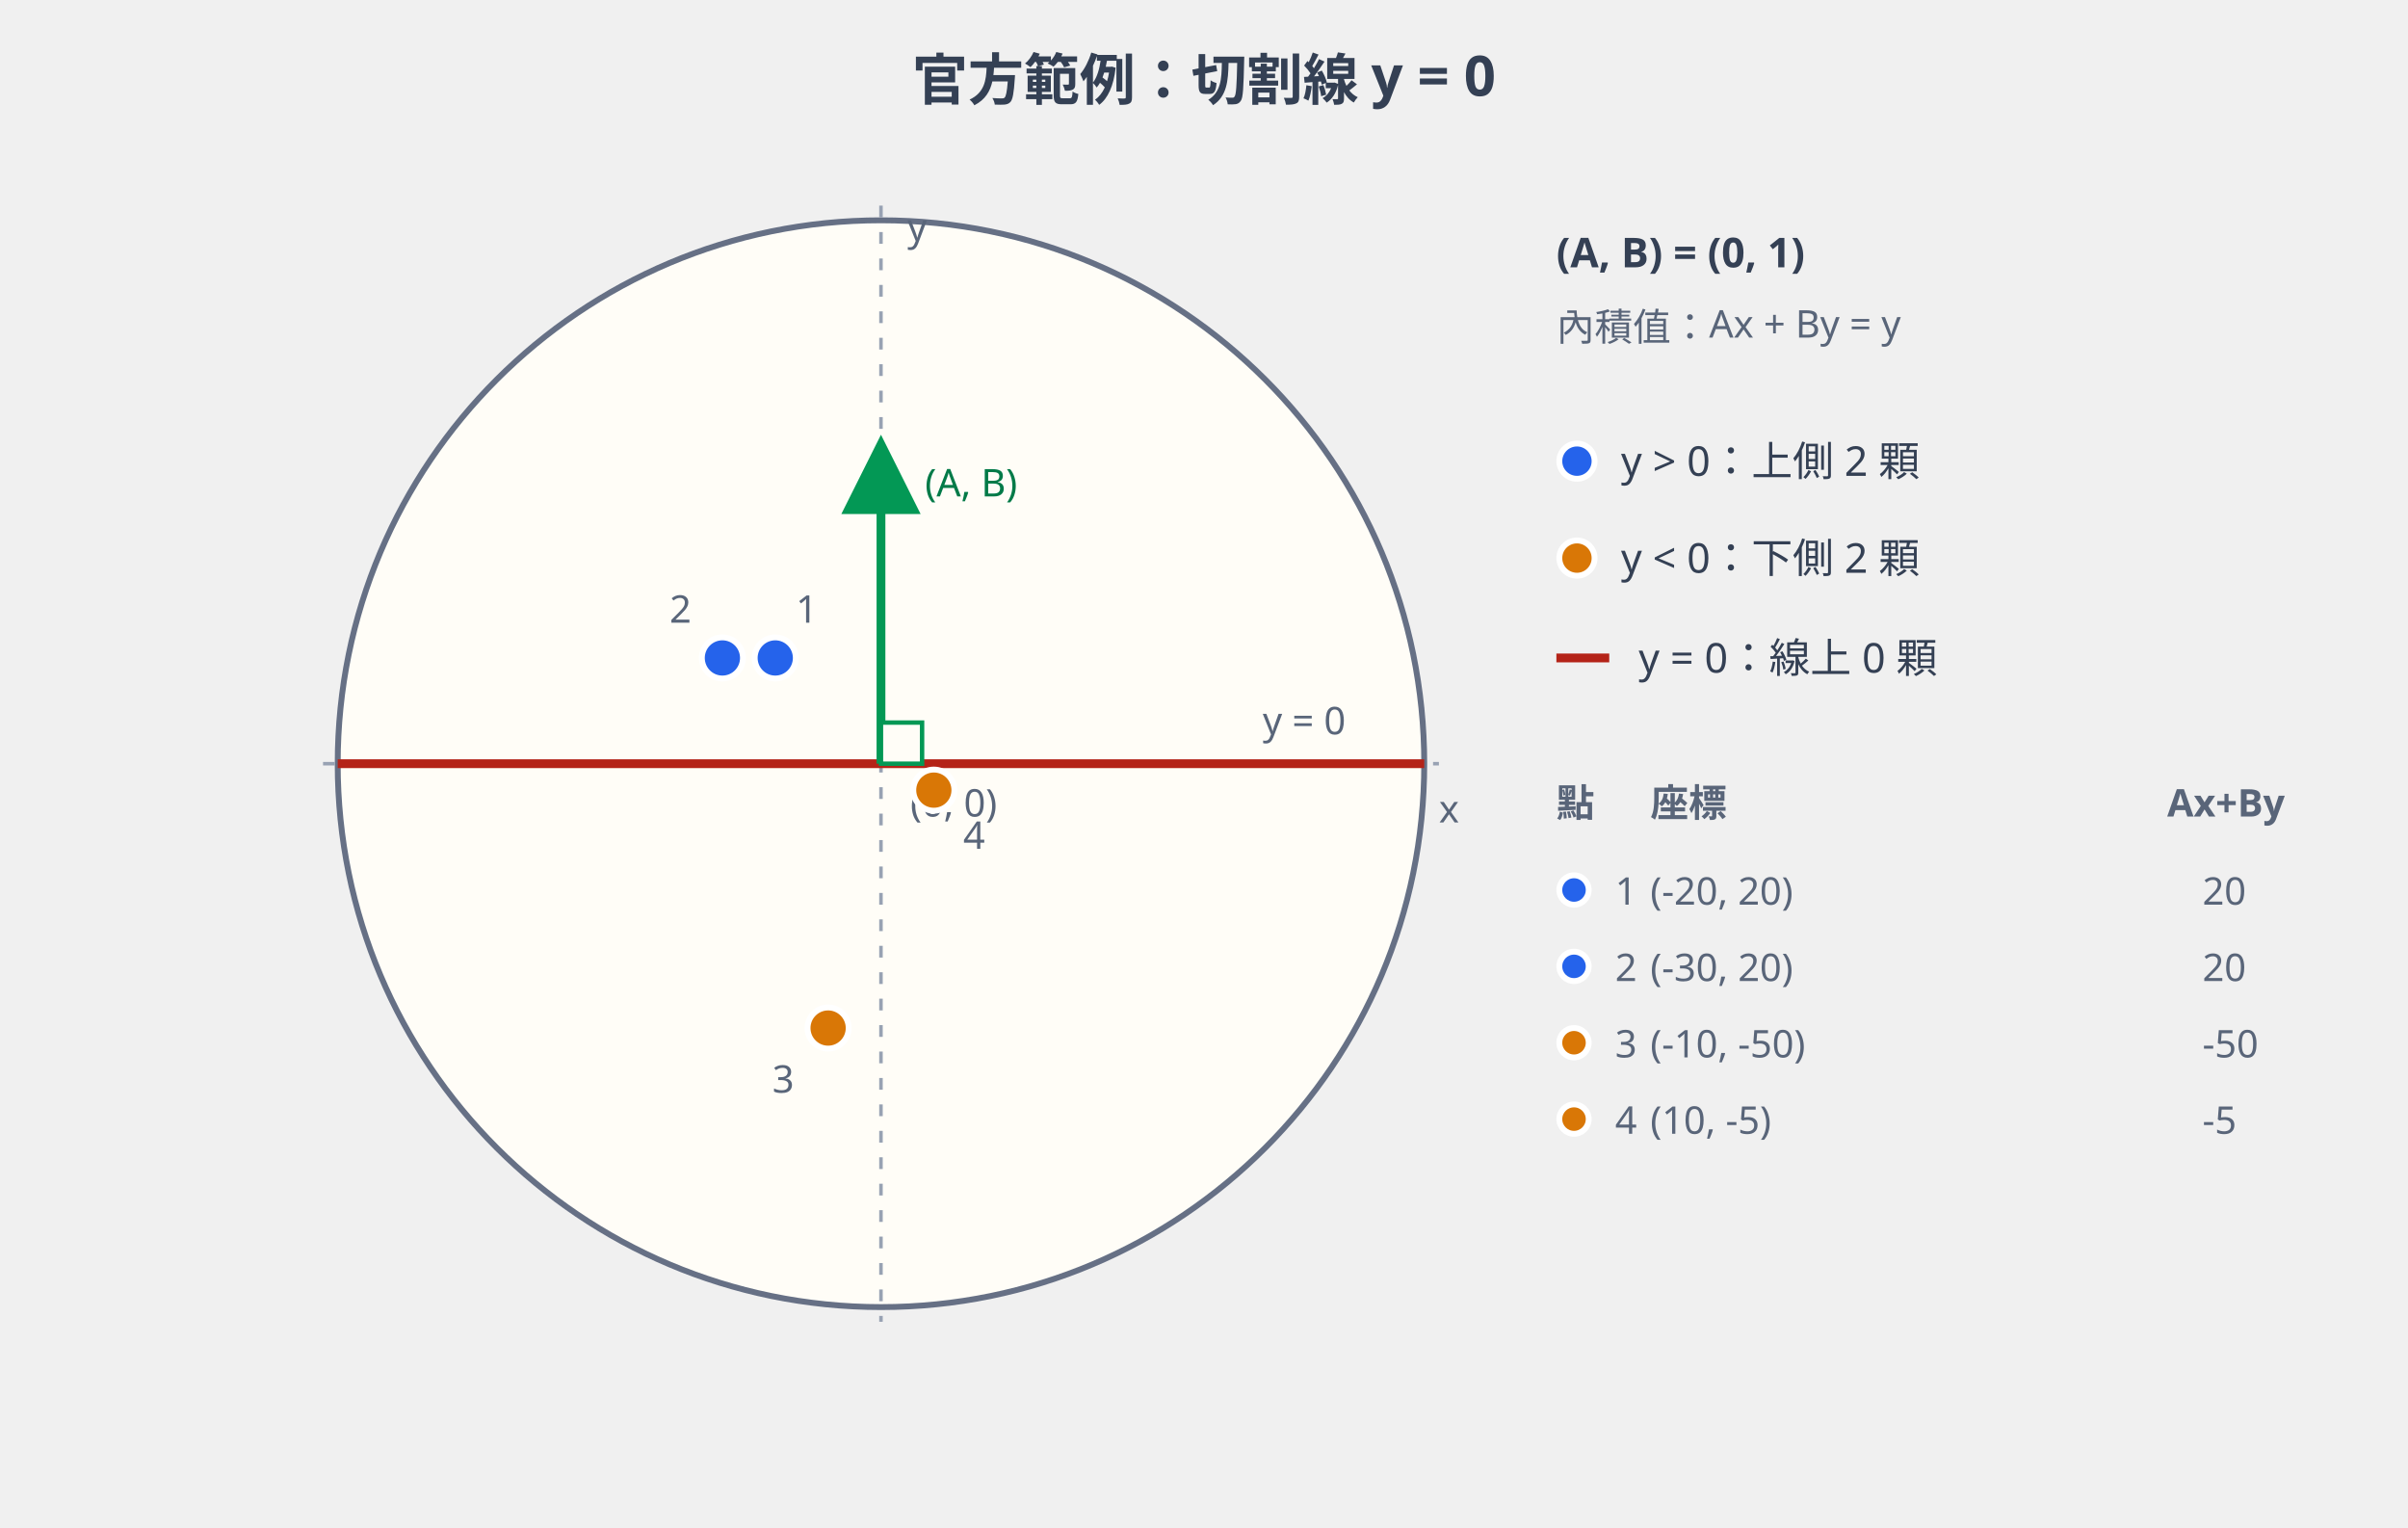
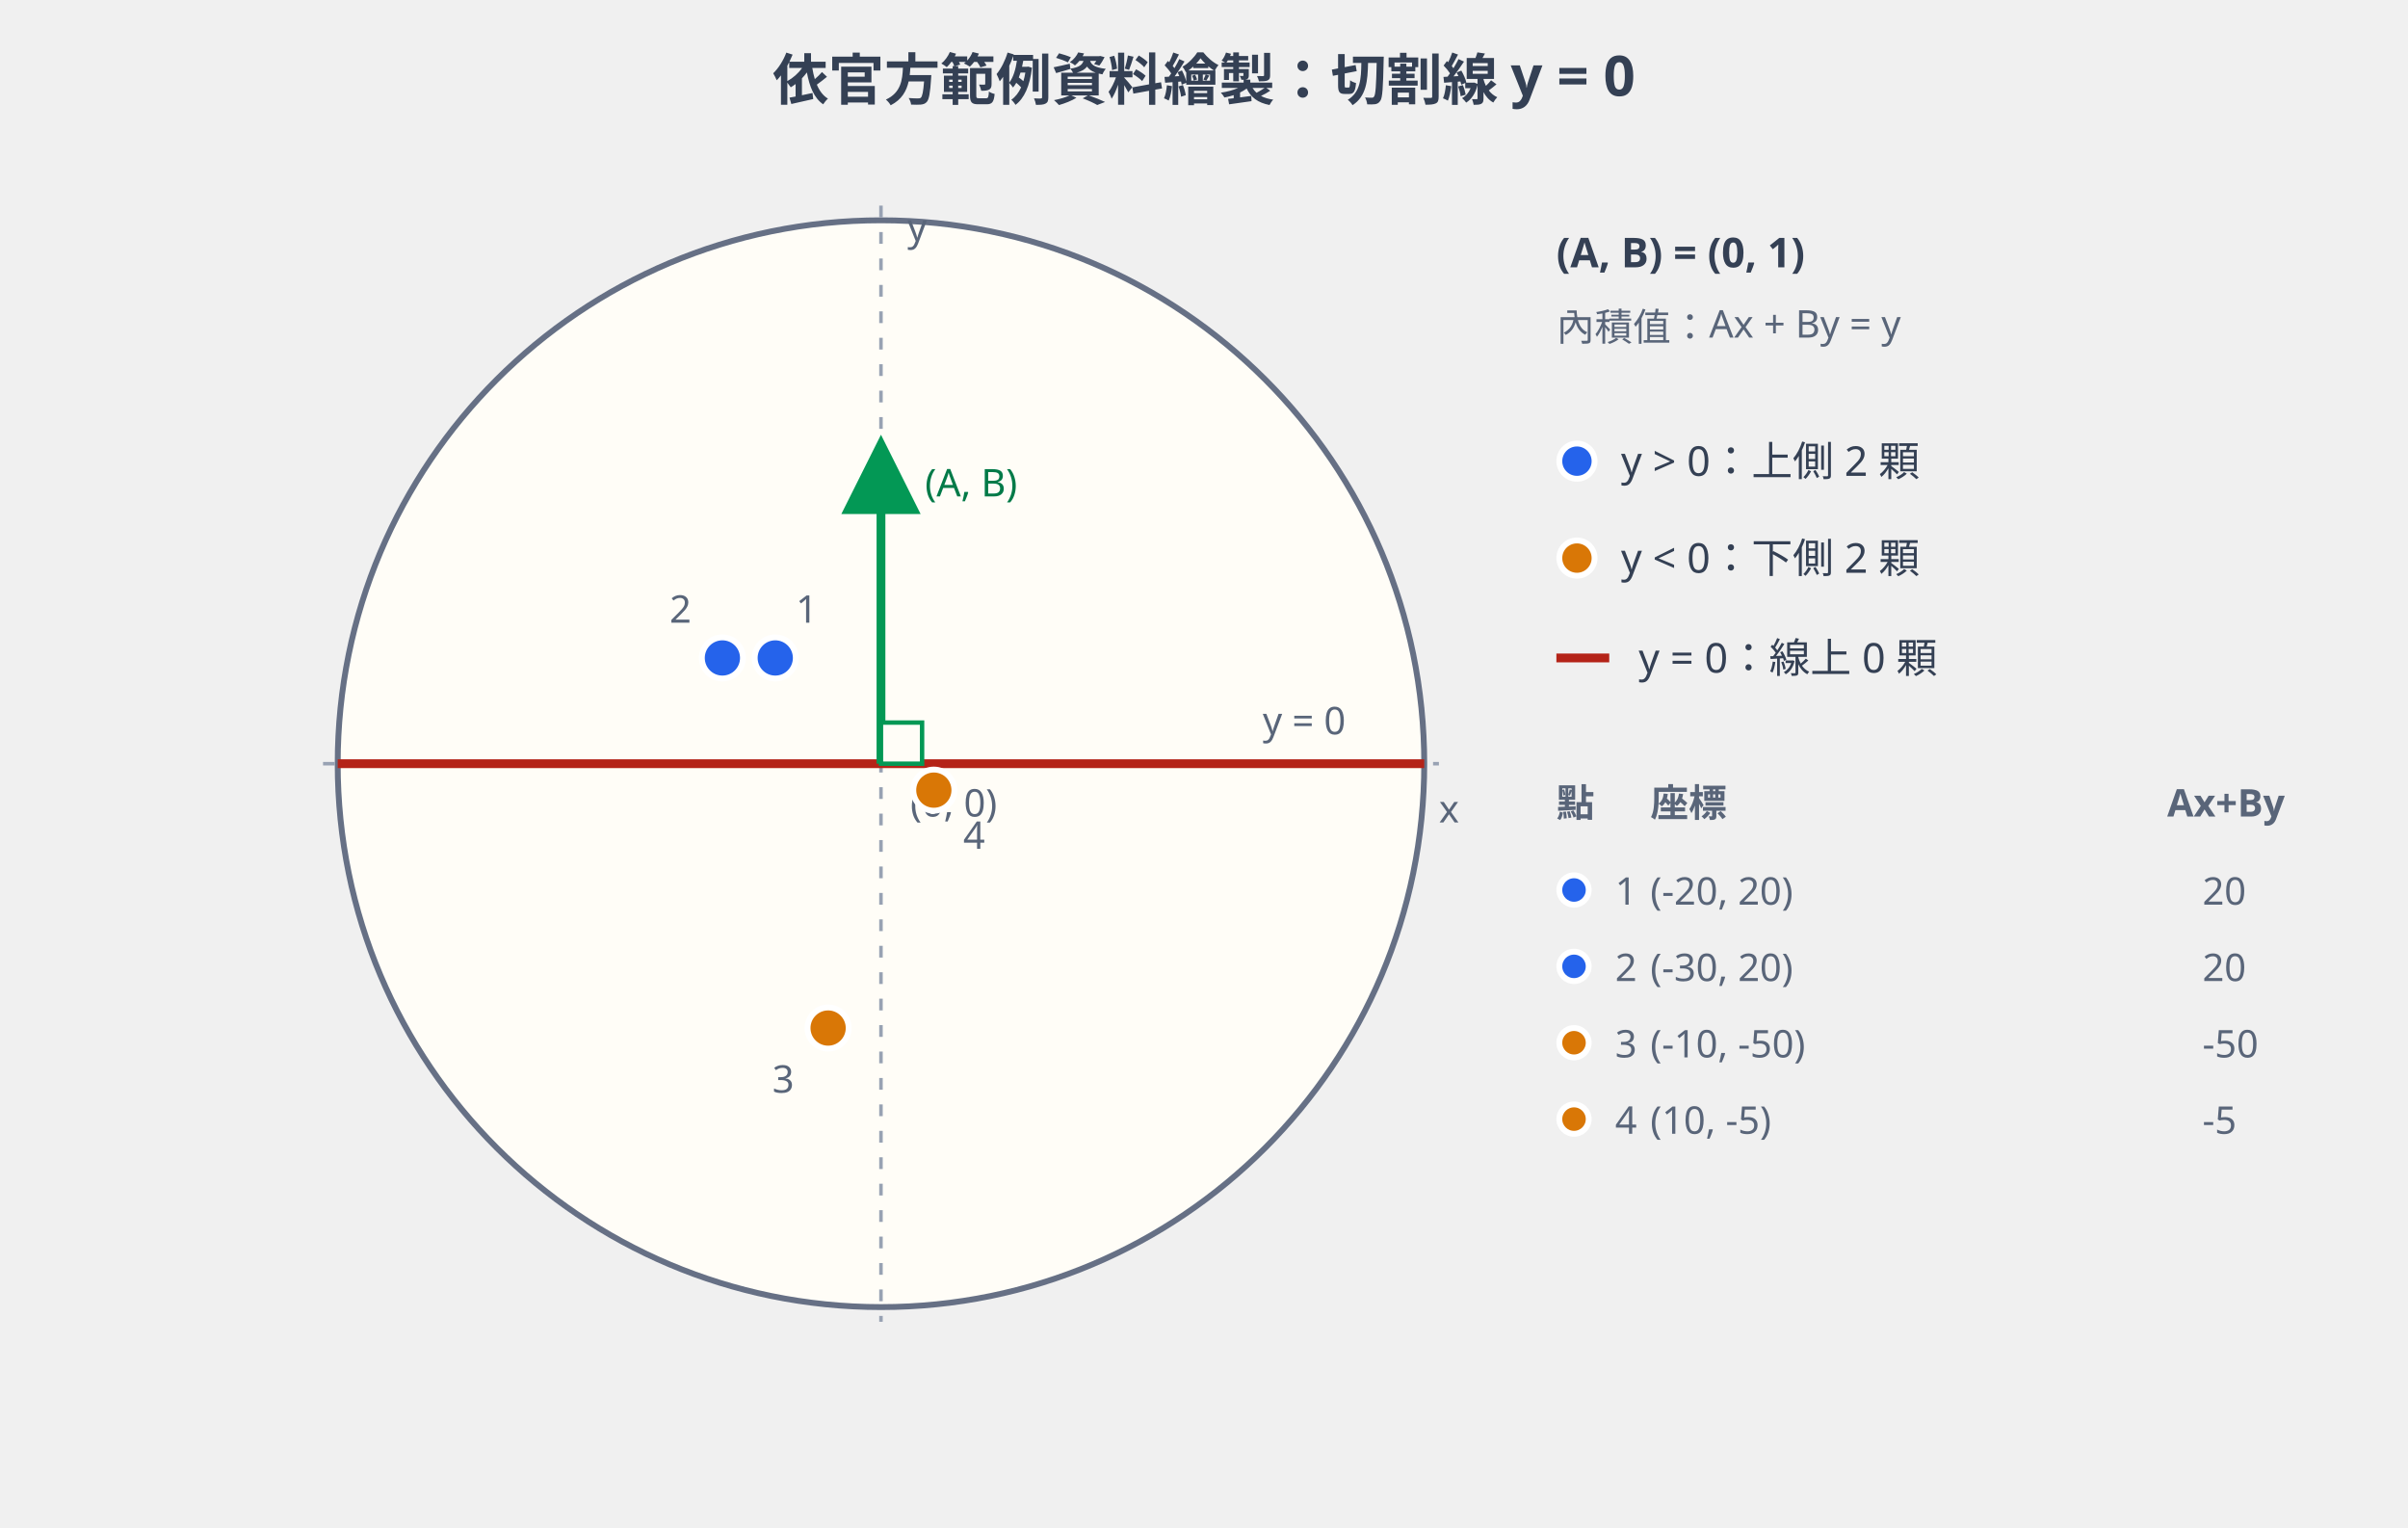
<svg xmlns="http://www.w3.org/2000/svg" viewBox="0 0 820 520" role="img" aria-labelledby="title desc">
  <style>
    text { font-family: "Noto Sans TC", "Microsoft JhengHei", sans-serif; fill: #344054; }
    .title { font-size: 19px; font-weight: 600; }
    .label { font-size: 14px; }
    .small { font-size: 13px; fill: #596579; }
    .axis { stroke: #98a2b3; stroke-width: 1.2; }
    .cake { fill: #fffdf7; stroke: #667085; stroke-width: 2; }
    .positive { fill: #2563eb; stroke: #ffffff; stroke-width: 2; }
    .negative { fill: #d97706; stroke: #ffffff; stroke-width: 2; }
    .cut { stroke: #b42318; stroke-width: 3; }
    .normal { stroke: #039855; stroke-width: 3; }
    .normal-label { font-size: 13px; fill: #027a48; }
  </style>
  <defs>
    <marker id="normal-arrow" markerWidth="9" markerHeight="9" refX="7" refY="4.5" orient="auto" markerUnits="strokeWidth">
      <path d="M0,0 L9,4.5 L0,9 Z" fill="#039855" />
    </marker>
  </defs>
-   <text x="410" y="34" text-anchor="middle" class="title">官方範例：切割線 y = 0</text>
+   <text x="410" y="34" text-anchor="middle" class="title">依官方範例資料繪製：切割線 y = 0</text>
  <circle cx="300" cy="260" r="185" class="cake" />
  <line x1="300" y1="70" x2="300" y2="450" class="axis" stroke-dasharray="4 5" />
  <line x1="110" y1="260" x2="490" y2="260" class="axis" stroke-dasharray="4 5" />
  <line x1="115" y1="260" x2="485" y2="260" class="cut" />
  <line x1="300" y1="260" x2="300" y2="154" class="normal" marker-end="url(#normal-arrow)" />
  <rect x="300" y="246" width="14" height="14" fill="#fffdf7" stroke="#039855" stroke-width="1.5" />
  <text x="315" y="169" class="normal-label">(A, B)</text>
  <text x="309" y="82" class="small">y</text>
  <text x="490" y="280" class="small">x</text>
  <text x="310" y="278" class="small">(0, 0)</text>
  <text x="430" y="250" class="small" fill="#b42318">y = 0</text>
  <circle cx="264" cy="224" r="7" class="positive" />
  <text x="271" y="212" class="small">1</text>
  <circle cx="246" cy="224" r="7" class="positive" />
  <text x="228" y="212" class="small">2</text>
  <circle cx="282" cy="350" r="7" class="negative" />
  <text x="263" y="372" class="small">3</text>
  <circle cx="318" cy="269" r="7" class="negative" />
  <text x="328" y="289" class="small">4</text>
  <text x="530" y="91" class="label" font-weight="600">(A, B) = (0, 1)</text>
  <text x="530" y="116" class="small">內積值：Ax + By = y</text>
  <circle cx="537" cy="157" r="6" class="positive" />
  <text x="552" y="162" class="label">y &gt; 0：上側 2 顆</text>
  <circle cx="537" cy="190" r="6" class="negative" />
  <text x="552" y="195" class="label">y &lt; 0：下側 2 顆</text>
  <line x1="530" y1="224" x2="548" y2="224" class="cut" />
  <text x="558" y="229" class="label">y = 0：線上 0 顆</text>
  <text x="530" y="278" class="small" font-weight="600">點</text>
  <text x="562" y="278" class="small" font-weight="600">座標</text>
  <text x="738" y="278" class="small" font-weight="600">Ax+By</text>
  <circle cx="536" cy="303" r="5" class="positive" />
  <text x="550" y="308" class="small">1</text>
  <text x="562" y="308" class="small">(-20, 20)</text>
  <text x="750" y="308" class="small">20</text>
  <circle cx="536" cy="329" r="5" class="positive" />
  <text x="550" y="334" class="small">2</text>
  <text x="562" y="334" class="small">(-30, 20)</text>
  <text x="750" y="334" class="small">20</text>
  <circle cx="536" cy="355" r="5" class="negative" />
  <text x="550" y="360" class="small">3</text>
  <text x="562" y="360" class="small">(-10, -50)</text>
  <text x="750" y="360" class="small">-50</text>
  <circle cx="536" cy="381" r="5" class="negative" />
  <text x="550" y="386" class="small">4</text>
  <text x="562" y="386" class="small">(10, -5)</text>
  <text x="750" y="386" class="small">-5</text>
</svg>
